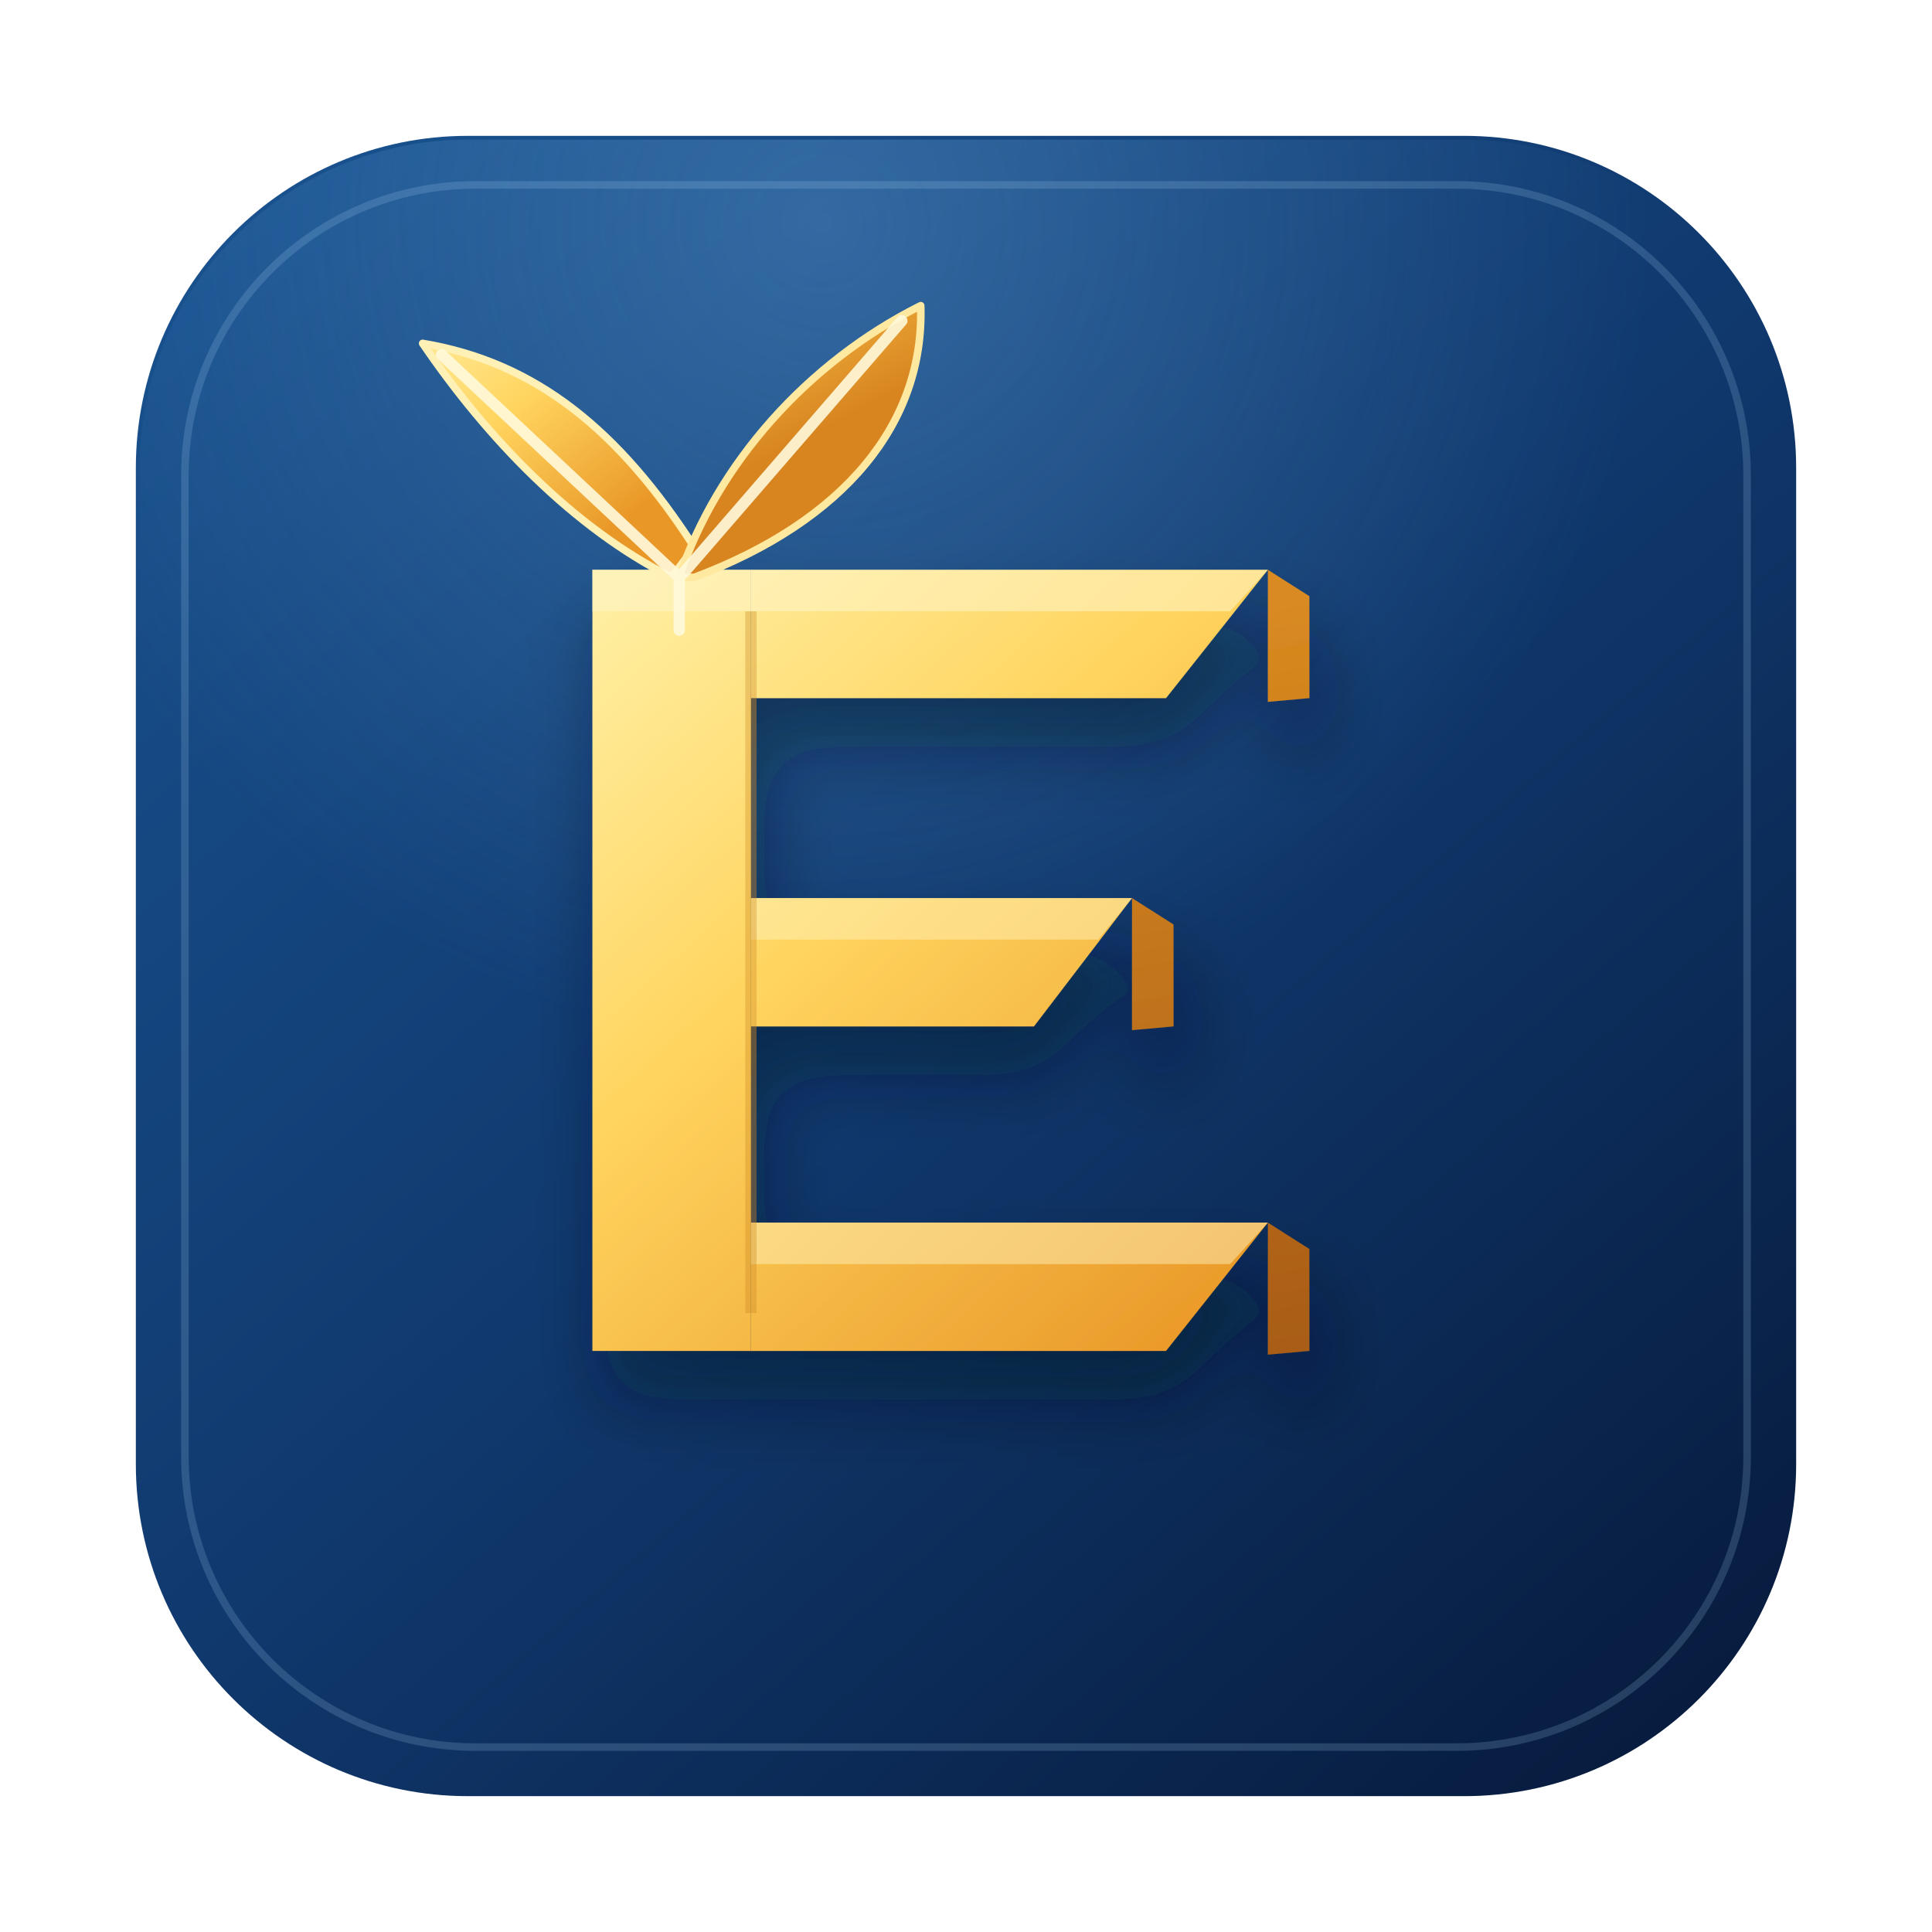
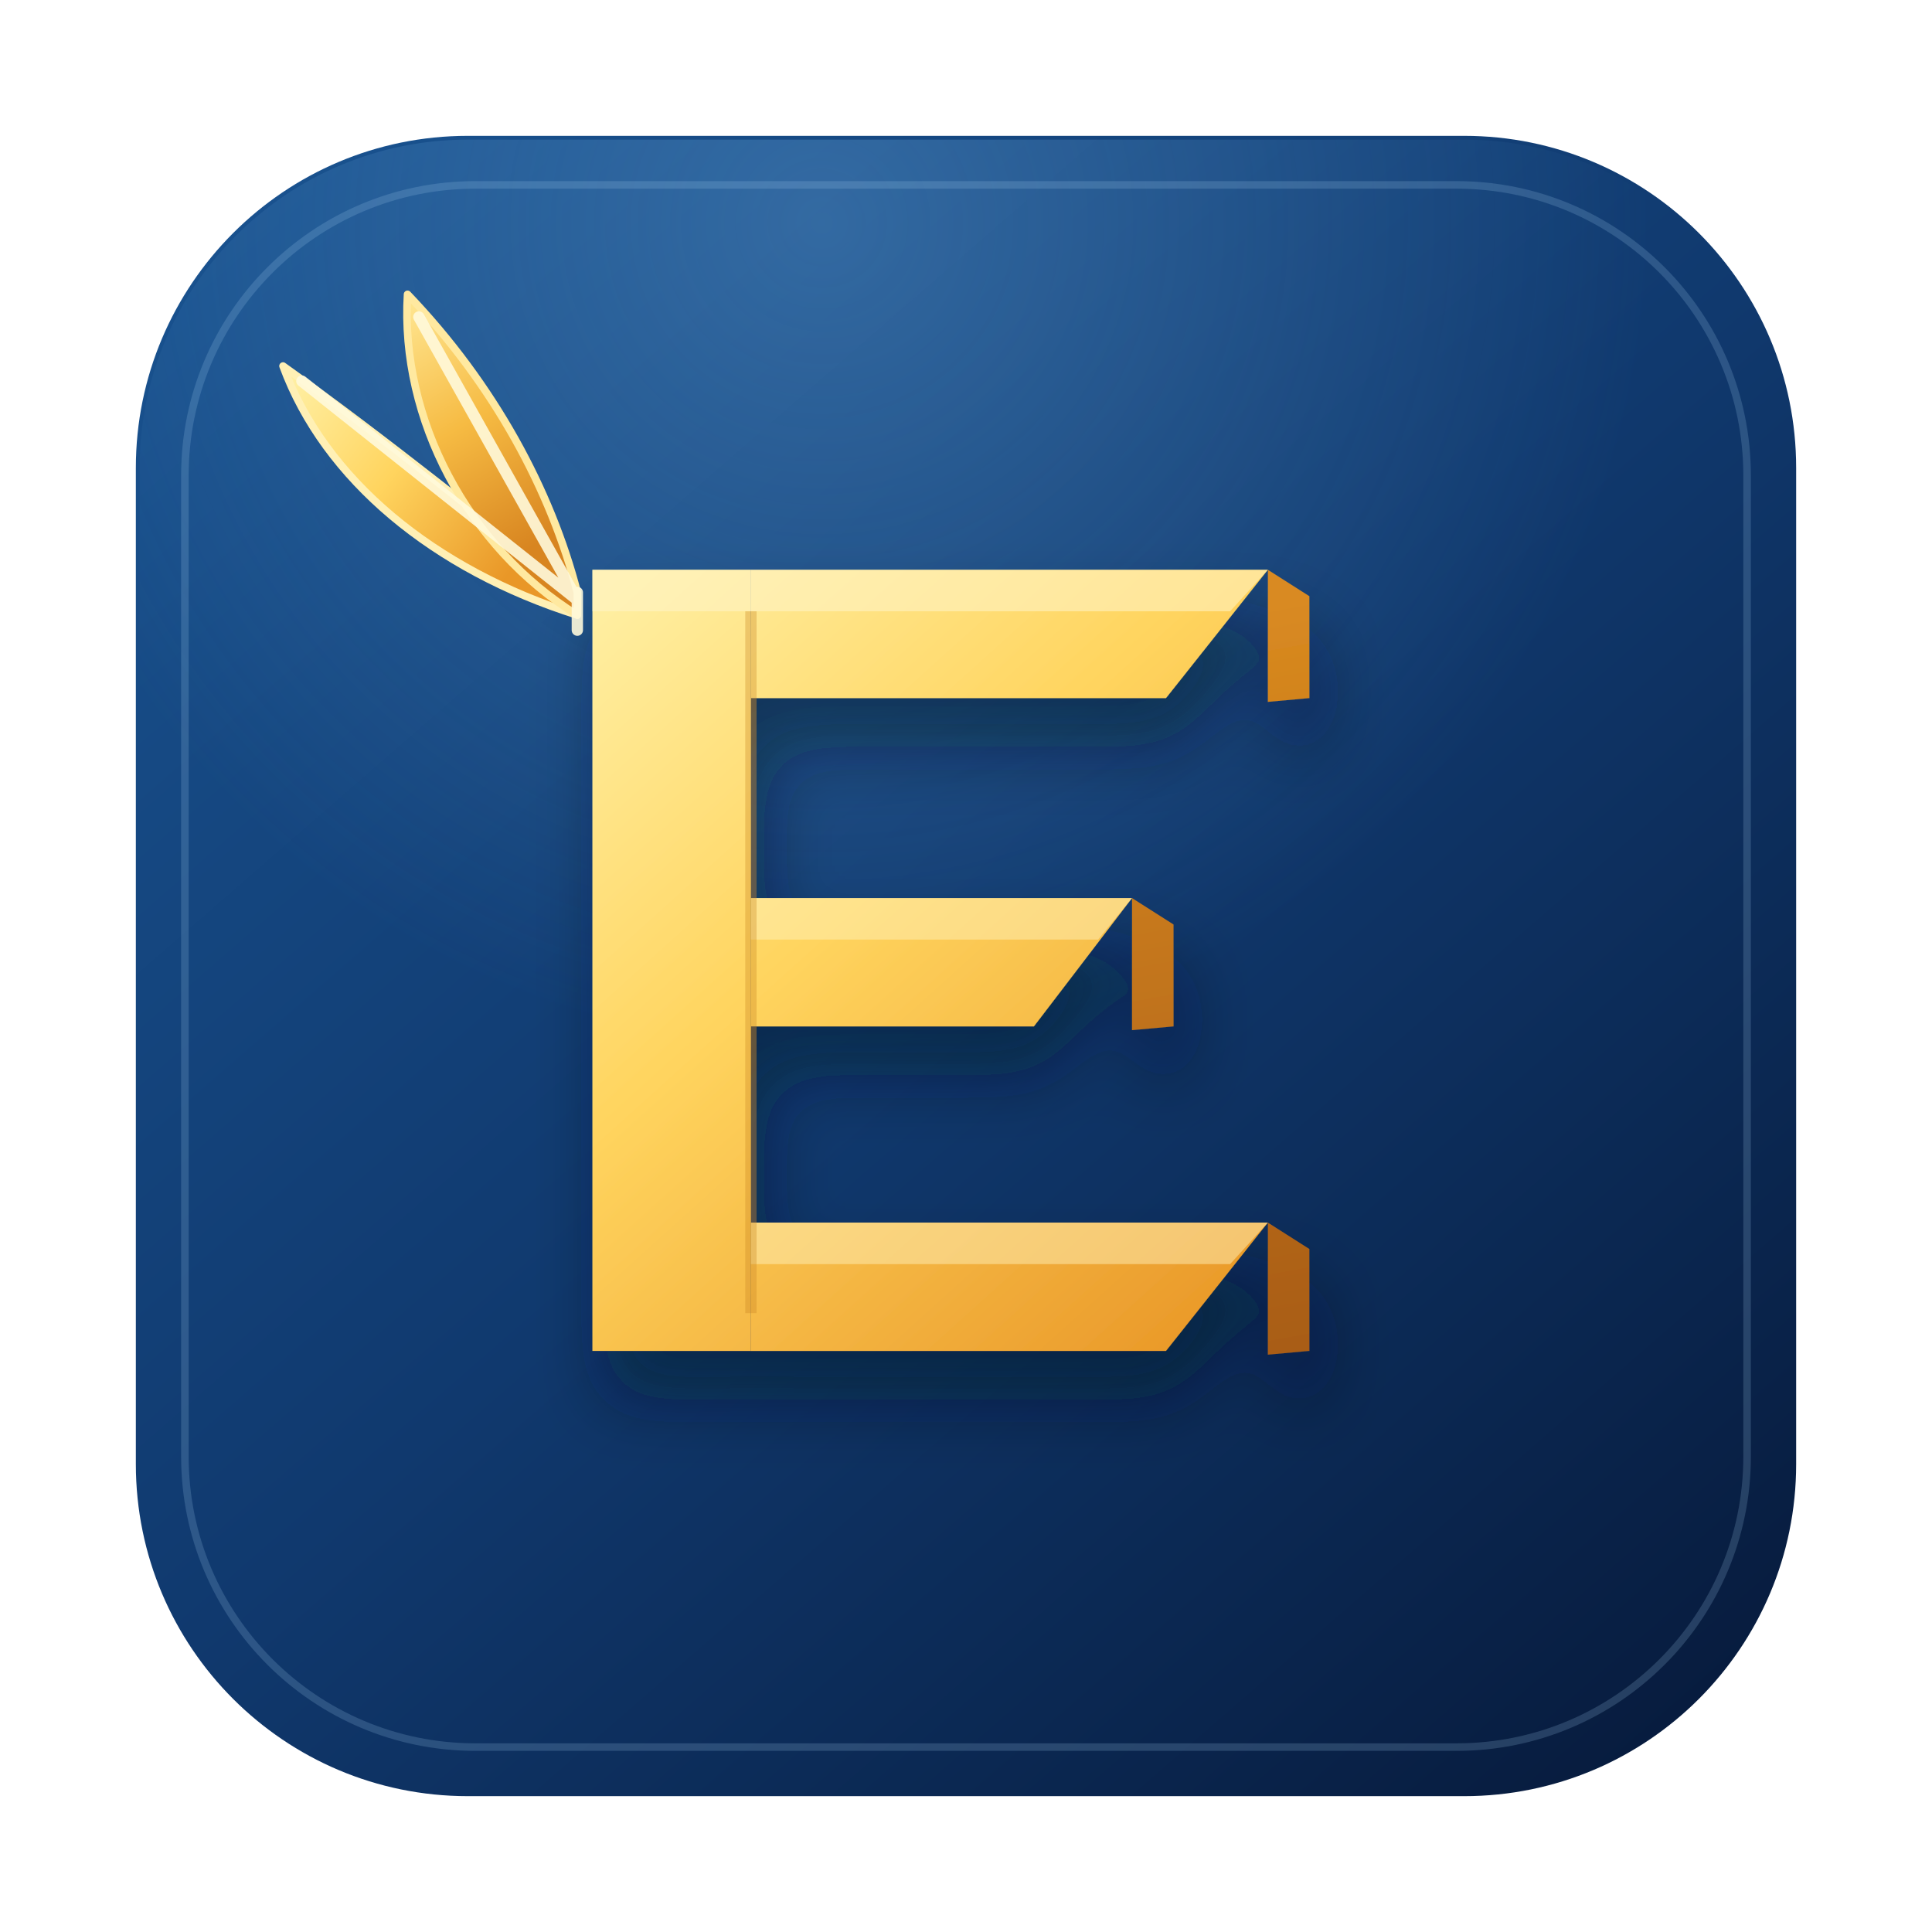
<svg xmlns="http://www.w3.org/2000/svg" width="720" height="720" viewBox="0 0 512 512" role="img" aria-labelledby="title desc">
  <defs>
    <linearGradient id="tile" x1="70" y1="40" x2="444" y2="470" gradientUnits="userSpaceOnUse">
      <stop stop-color="#19528F" />
      <stop offset=".5" stop-color="#10396E" />
      <stop offset="1" stop-color="#071B3D" />
    </linearGradient>
    <linearGradient id="gold" x1="151" y1="160" x2="326" y2="354" gradientUnits="userSpaceOnUse">
      <stop stop-color="#FFF0A5" />
      <stop offset=".42" stop-color="#FFD45E" />
      <stop offset="1" stop-color="#E99727" />
    </linearGradient>
    <linearGradient id="goldSide" x1="315" y1="164" x2="350" y2="355" gradientUnits="userSpaceOnUse">
      <stop stop-color="#D98A20" />
      <stop offset="1" stop-color="#A95D18" />
    </linearGradient>
-     <linearGradient id="leafA" x1="110" y1="80" x2="160" y2="143" gradientUnits="userSpaceOnUse">
+     <linearGradient id="leafA" x1="80" y1="95" x2="142" y2="143" gradientUnits="userSpaceOnUse">
      <stop stop-color="#FFF0A5" />
      <stop offset=".48" stop-color="#FFD45E" />
      <stop offset="1" stop-color="#E99727" />
    </linearGradient>
-     <linearGradient id="leafB" x1="130" y1="73" x2="165" y2="141" gradientUnits="userSpaceOnUse">
+     <linearGradient id="leafB" x1="108" y1="78" x2="146" y2="142" gradientUnits="userSpaceOnUse">
      <stop stop-color="#FFE895" />
      <stop offset=".5" stop-color="#F6BB43" />
      <stop offset="1" stop-color="#D88520" />
    </linearGradient>
    <radialGradient id="shine" cx="0" cy="0" r="1" gradientTransform="matrix(0 219 -219 0 218 60)" gradientUnits="userSpaceOnUse">
      <stop stop-color="#78B8EC" stop-opacity=".3" />
      <stop offset="1" stop-color="#78B8EC" stop-opacity="0" />
    </radialGradient>
    <filter id="shadow" x="-20%" y="-20%" width="140%" height="155%">
      <feDropShadow dx="3" dy="13" stdDeviation="9" flood-color="#03122A" flood-opacity=".45" />
    </filter>
  </defs>
  <rect x="36" y="36" width="440" height="440" rx="88" fill="url(#tile)" />
  <rect x="37" y="37" width="438" height="438" rx="87" fill="url(#shine)" />
  <rect x="49" y="49" width="414" height="414" rx="77" fill="none" stroke="#A9D4F6" stroke-opacity=".19" stroke-width="2" />
  <g filter="url(#shadow)" stroke-linejoin="round">
    <path d="M157 151h42v207h-42z" fill="url(#gold)" />
    <path d="M199 151h137l-27 34H199z" fill="url(#gold)" />
    <path d="M199 238h101l-26 34H199z" fill="url(#gold)" />
    <path d="M199 324h137l-27 34H199z" fill="url(#gold)" />
    <path d="M157 151h42v11h-42zM199 151h137l-10 11H199z" fill="#FFF5C7" opacity=".56" />
    <path d="M199 238h101l-9 11H199zM199 324h137l-10 11H199z" fill="#FFF3BD" opacity=".48" />
    <path d="M199 162v186" stroke="#C98221" stroke-opacity=".33" stroke-width="3" />
    <path d="m336 151 11 7v27l-11 1zm-36 87 11 7v27l-11 1zm36 86 11 7v27l-11 1z" fill="url(#goldSide)" />
  </g>
-   <path d="M178 153C152 140 129 116 112 91 142 96 164 114 184 145Z" fill="url(#leafA)" stroke="#FFF0B5" stroke-width="2" stroke-linejoin="round" />
-   <path d="M180 153C190 123 214 96 244 81 245 112 224 138 184 153Z" fill="url(#leafB)" stroke="#FFE9A0" stroke-width="2" stroke-linejoin="round" />
-   <path d="M180 153 117 94M181 152 239 85M180 153v14" fill="none" stroke="#FFF9DB" stroke-width="3" stroke-linecap="round" opacity=".9" />
+   <path d="M153 157C130 139 103 117 75 97 86 127 115 151 153 163Z" fill="url(#leafA)" stroke="#FFF0B5" stroke-width="2" stroke-linejoin="round" />
+   <path d="M153 157C146 130 131 102 108 78 106 111 124 145 153 163Z" fill="url(#leafB)" stroke="#FFE9A0" stroke-width="2" stroke-linejoin="round" />
+   <path d="M153 159 80 101M153 159 111 84M153 157v10" fill="none" stroke="#FFF9DB" stroke-width="3" stroke-linecap="round" opacity=".9" />
</svg>
